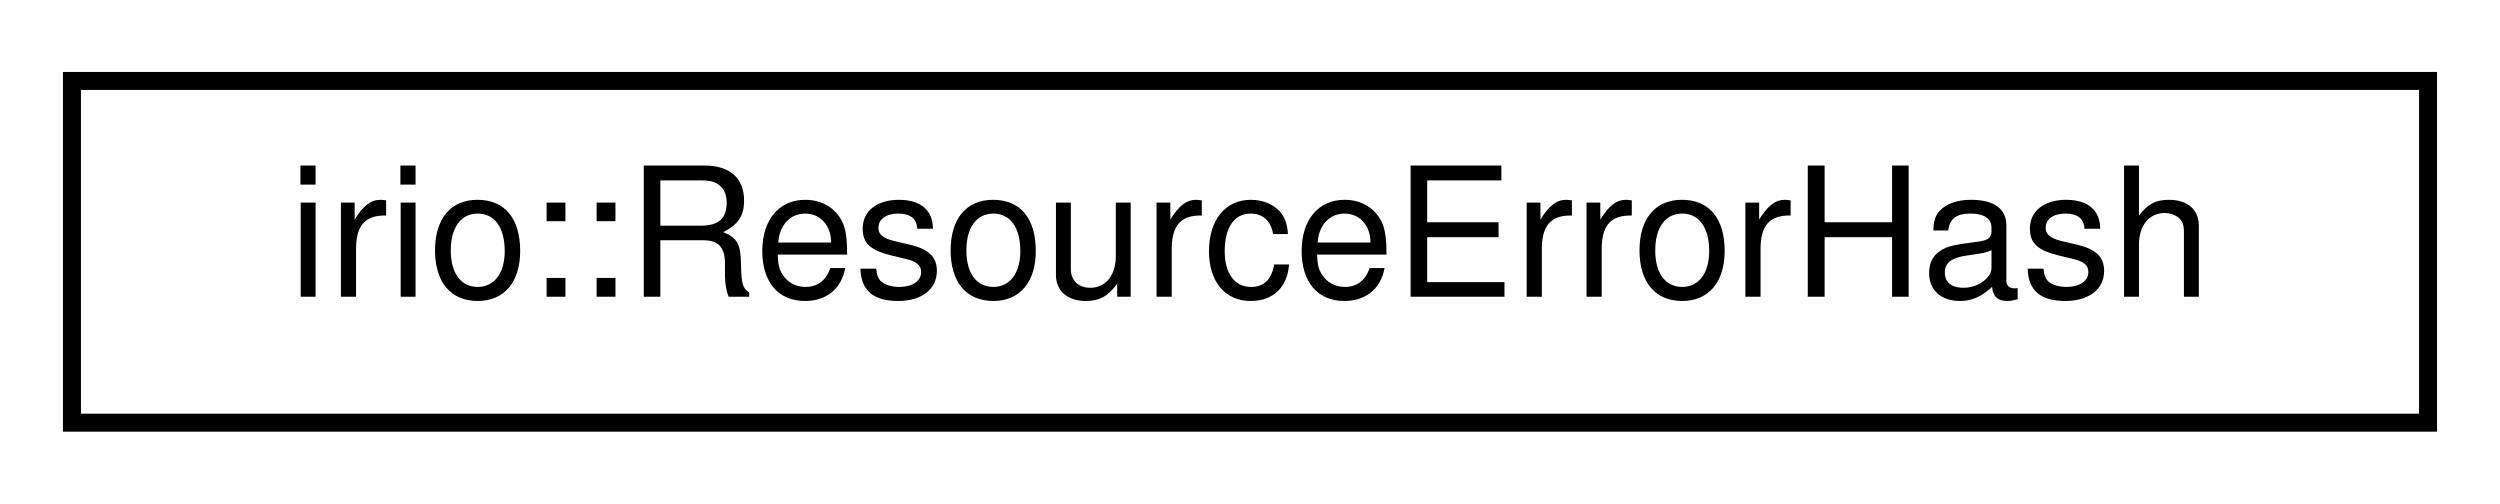
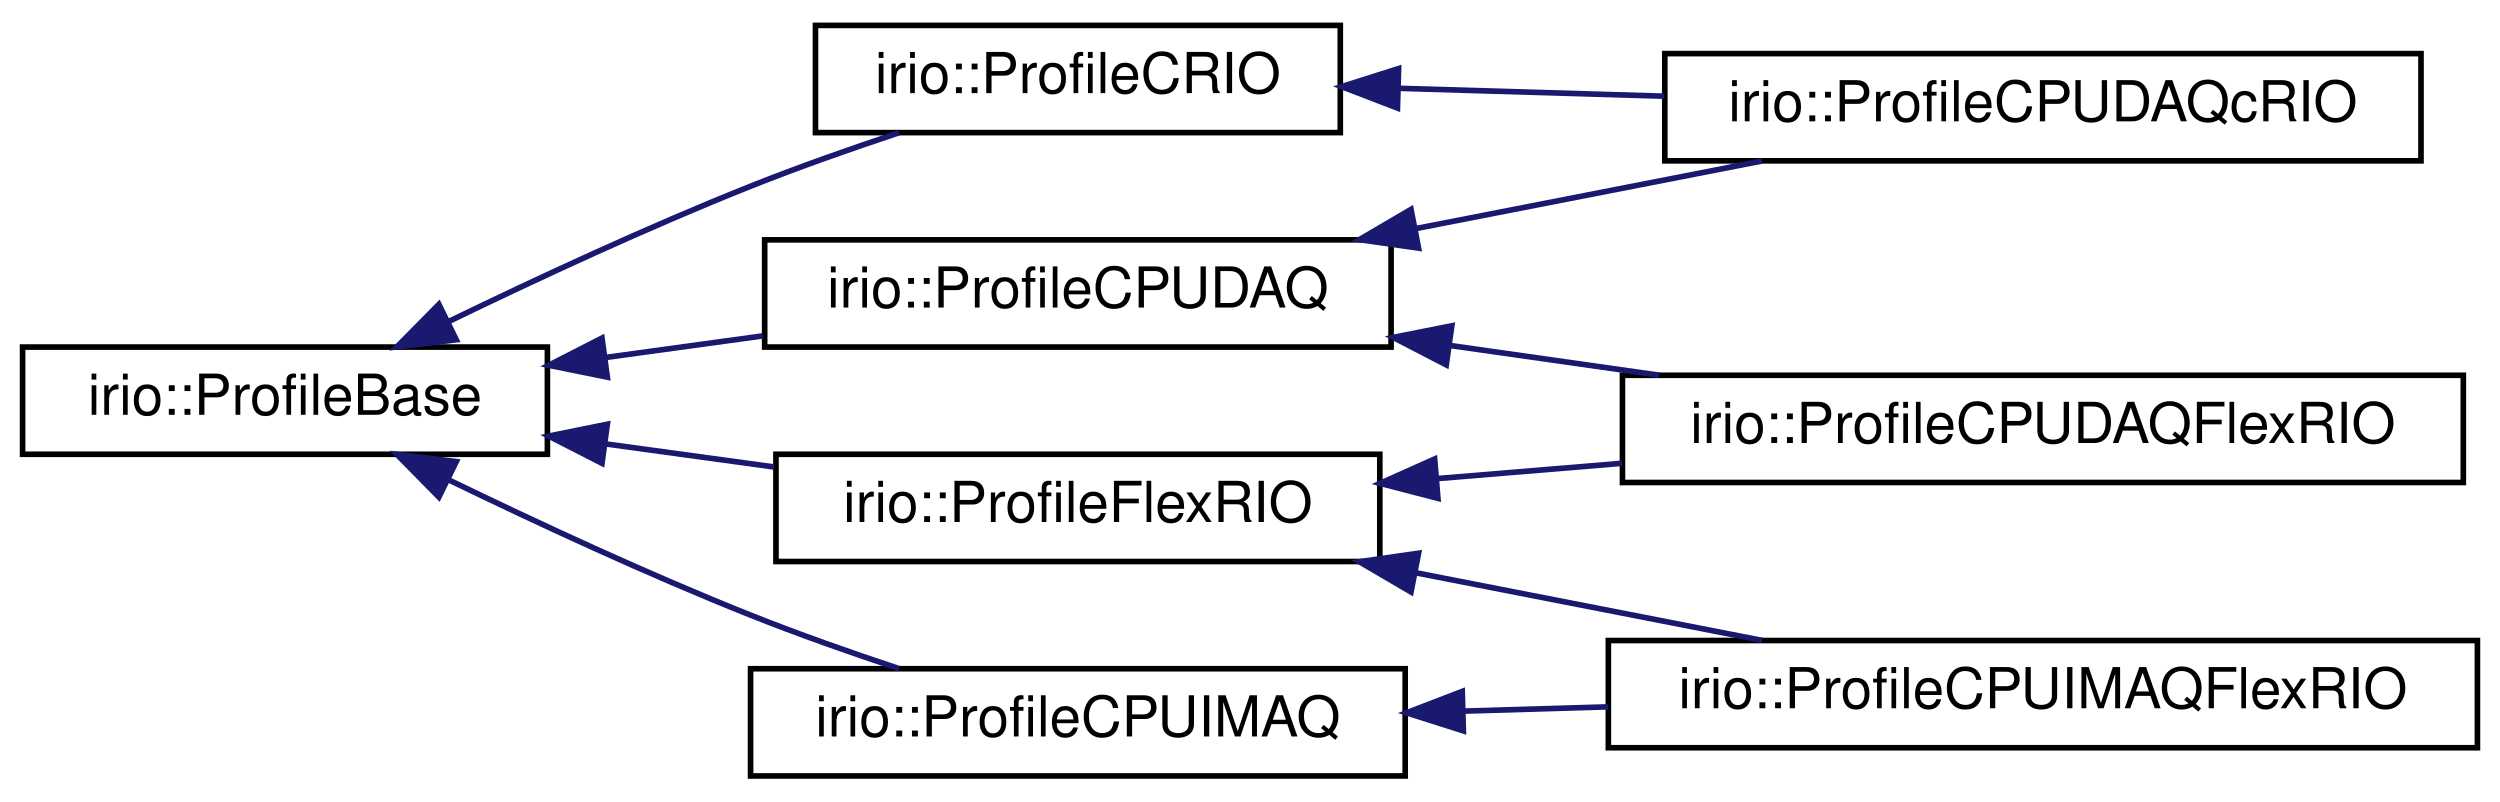
- <svg xmlns="http://www.w3.org/2000/svg" xmlns:xlink="http://www.w3.org/1999/xlink" width="139pt" height="28pt" viewBox="0.00 0.00 139.00 28.00">
-   <g id="graph0" class="graph" transform="scale(1 1) rotate(0) translate(4 24)">
+ <svg xmlns="http://www.w3.org/2000/svg" xmlns:xlink="http://www.w3.org/1999/xlink" width="443pt" height="142pt" viewBox="0.00 0.00 443.00 142.00">
+   <g id="graph0" class="graph" transform="scale(1 1) rotate(0) translate(4 138)">
    <g id="node1" class="node">
      <g id="a_node1">
-         <a xlink:href="structirio_1_1ResourceErrorHash.html" target="_top" xlink:title="Hash function for the ResourceError struct.">
-           <polygon fill="none" stroke="black" points="0,-0.5 0,-19.5 131,-19.5 131,-0.5 0,-0.5" />
-           <text text-anchor="middle" x="65.5" y="-7.5" font-family="Helvetica,sans-Serif" font-size="10.00">irio::ResourceErrorHash</text>
+         <a xlink:href="classirio_1_1ProfileBase.html" target="_top" xlink:title="Base profile class.">
+           <polygon fill="none" stroke="black" points="0,-57.5 0,-76.5 93,-76.5 93,-57.5 0,-57.5" />
+           <text text-anchor="middle" x="46.5" y="-64.5" font-family="Helvetica,sans-Serif" font-size="10.00">irio::ProfileBase</text>
        </a>
      </g>
    </g>
+     <g id="node2" class="node">
+       <g id="a_node2">
+         <a xlink:href="classirio_1_1ProfileCPUDAQ.html" target="_top" xlink:title="Profile with the terminals specific to data acquisition functionality.">
+           <polygon fill="none" stroke="black" points="131.5,-76.5 131.5,-95.5 242.5,-95.5 242.5,-76.5 131.5,-76.5" />
+           <text text-anchor="middle" x="187" y="-83.5" font-family="Helvetica,sans-Serif" font-size="10.00">irio::ProfileCPUDAQ</text>
+         </a>
+       </g>
+     </g>
+     <g id="edge1" class="edge">
+       <path fill="none" stroke="midnightblue" d="M103.4,-74.67C112.55,-75.92 122.03,-77.22 131.16,-78.48" />
+       <polygon fill="midnightblue" stroke="midnightblue" points="103.62,-71.17 93.23,-73.27 102.67,-78.1 103.62,-71.17" />
+     </g>
+     <g id="node5" class="node">
+       <g id="a_node5">
+         <a xlink:href="classirio_1_1ProfileCPUIMAQ.html" target="_top" xlink:title=" ">
+           <polygon fill="none" stroke="black" points="129,-0.5 129,-19.5 245,-19.5 245,-0.5 129,-0.5" />
+           <text text-anchor="middle" x="187" y="-7.5" font-family="Helvetica,sans-Serif" font-size="10.00">irio::ProfileCPUIMAQ</text>
+         </a>
+       </g>
+     </g>
+     <g id="edge4" class="edge">
+       <path fill="none" stroke="midnightblue" d="M75.42,-53.01C91,-45.46 110.86,-36.22 129,-29 137.43,-25.64 146.71,-22.37 155.3,-19.52" />
+       <polygon fill="midnightblue" stroke="midnightblue" points="73.77,-49.92 66.33,-57.47 76.85,-56.21 73.77,-49.92" />
+     </g>
+     <g id="node7" class="node">
+       <g id="a_node7">
+         <a xlink:href="classirio_1_1ProfileCRIO.html" target="_top" xlink:title="Profile with the terminals specific to cRIO devices.">
+           <polygon fill="none" stroke="black" points="140.5,-114.5 140.5,-133.5 233.5,-133.5 233.5,-114.5 140.5,-114.5" />
+           <text text-anchor="middle" x="187" y="-121.5" font-family="Helvetica,sans-Serif" font-size="10.00">irio::ProfileCRIO</text>
+         </a>
+       </g>
+     </g>
+     <g id="edge6" class="edge">
+       <path fill="none" stroke="midnightblue" d="M75.42,-80.99C91,-88.54 110.86,-97.78 129,-105 137.43,-108.36 146.71,-111.63 155.3,-114.48" />
+       <polygon fill="midnightblue" stroke="midnightblue" points="76.85,-77.79 66.33,-76.53 73.77,-84.08 76.85,-77.79" />
+     </g>
+     <g id="node8" class="node">
+       <g id="a_node8">
+         <a xlink:href="classirio_1_1ProfileFlexRIO.html" target="_top" xlink:title="Profile with the terminals specific to FlexRIO devices.">
+           <polygon fill="none" stroke="black" points="133.5,-38.5 133.5,-57.5 240.5,-57.5 240.5,-38.5 133.5,-38.5" />
+           <text text-anchor="middle" x="187" y="-45.5" font-family="Helvetica,sans-Serif" font-size="10.00">irio::ProfileFlexRIO</text>
+         </a>
+       </g>
+     </g>
+     <g id="edge8" class="edge">
+       <path fill="none" stroke="midnightblue" d="M103.31,-59.34C113.15,-57.99 123.36,-56.59 133.11,-55.26" />
+       <polygon fill="midnightblue" stroke="midnightblue" points="102.67,-55.9 93.23,-60.73 103.62,-62.83 102.67,-55.9" />
+     </g>
+     <g id="node3" class="node">
+       <g id="a_node3">
+         <a xlink:href="classirio_1_1ProfileCPUDAQFlexRIO.html" target="_top" xlink:title="Profile with the terminals specific to data acquisition functionality and the ones specific to FlexRI...">
+           <polygon fill="none" stroke="black" points="283.5,-52.5 283.5,-71.5 432.5,-71.5 432.5,-52.5 283.5,-52.5" />
+           <text text-anchor="middle" x="358" y="-59.5" font-family="Helvetica,sans-Serif" font-size="10.00">irio::ProfileCPUDAQFlexRIO</text>
+         </a>
+       </g>
+     </g>
+     <g id="edge2" class="edge">
+       <path fill="none" stroke="midnightblue" d="M252.92,-76.78C265.07,-75.06 277.79,-73.25 290.01,-71.51" />
+       <polygon fill="midnightblue" stroke="midnightblue" points="252.28,-73.34 242.87,-78.21 253.26,-80.27 252.28,-73.34" />
+     </g>
+     <g id="node4" class="node">
+       <g id="a_node4">
+         <a xlink:href="classirio_1_1ProfileCPUDAQcRIO.html" target="_top" xlink:title="Profile with the terminals specific to data acquisition functionality and the ones specific to cRIO d...">
+           <polygon fill="none" stroke="black" points="291,-109.5 291,-128.5 425,-128.5 425,-109.5 291,-109.5" />
+           <text text-anchor="middle" x="358" y="-116.5" font-family="Helvetica,sans-Serif" font-size="10.00">irio::ProfileCPUDAQcRIO</text>
+         </a>
+       </g>
+     </g>
+     <g id="edge3" class="edge">
+       <path fill="none" stroke="midnightblue" d="M246.84,-97.49C266.88,-101.4 289.06,-105.73 308.23,-109.48" />
+       <polygon fill="midnightblue" stroke="midnightblue" points="247.37,-94.03 236.88,-95.54 246.03,-100.9 247.37,-94.03" />
+     </g>
+     <g id="node6" class="node">
+       <g id="a_node6">
+         <a xlink:href="classirio_1_1ProfileCPUIMAQFlexRIO.html" target="_top" xlink:title=" ">
+           <polygon fill="none" stroke="black" points="281,-5.5 281,-24.5 435,-24.5 435,-5.5 281,-5.5" />
+           <text text-anchor="middle" x="358" y="-12.5" font-family="Helvetica,sans-Serif" font-size="10.00">irio::ProfileCPUIMAQFlexRIO</text>
+         </a>
+       </g>
+     </g>
+     <g id="edge5" class="edge">
+       <path fill="none" stroke="midnightblue" d="M255.35,-11.99C263.77,-12.24 272.42,-12.5 280.97,-12.75" />
+       <polygon fill="midnightblue" stroke="midnightblue" points="255.31,-8.49 245.22,-11.69 255.11,-15.49 255.31,-8.49" />
+     </g>
+     <g id="edge7" class="edge">
+       <path fill="none" stroke="midnightblue" d="M243.91,-122.35C258.96,-121.9 275.38,-121.41 290.92,-120.95" />
+       <polygon fill="midnightblue" stroke="midnightblue" points="243.63,-118.85 233.73,-122.65 243.83,-125.85 243.63,-118.85" />
+     </g>
+     <g id="edge9" class="edge">
+       <path fill="none" stroke="midnightblue" d="M250.6,-53.19C261.28,-54.07 272.46,-55 283.39,-55.9" />
+       <polygon fill="midnightblue" stroke="midnightblue" points="250.8,-49.69 240.55,-52.35 250.22,-56.67 250.8,-49.69" />
+     </g>
+     <g id="edge10" class="edge">
+       <path fill="none" stroke="midnightblue" d="M246.84,-36.51C266.88,-32.6 289.06,-28.27 308.23,-24.52" />
+       <polygon fill="midnightblue" stroke="midnightblue" points="246.03,-33.1 236.88,-38.46 247.37,-39.97 246.03,-33.1" />
+     </g>
  </g>
</svg>
